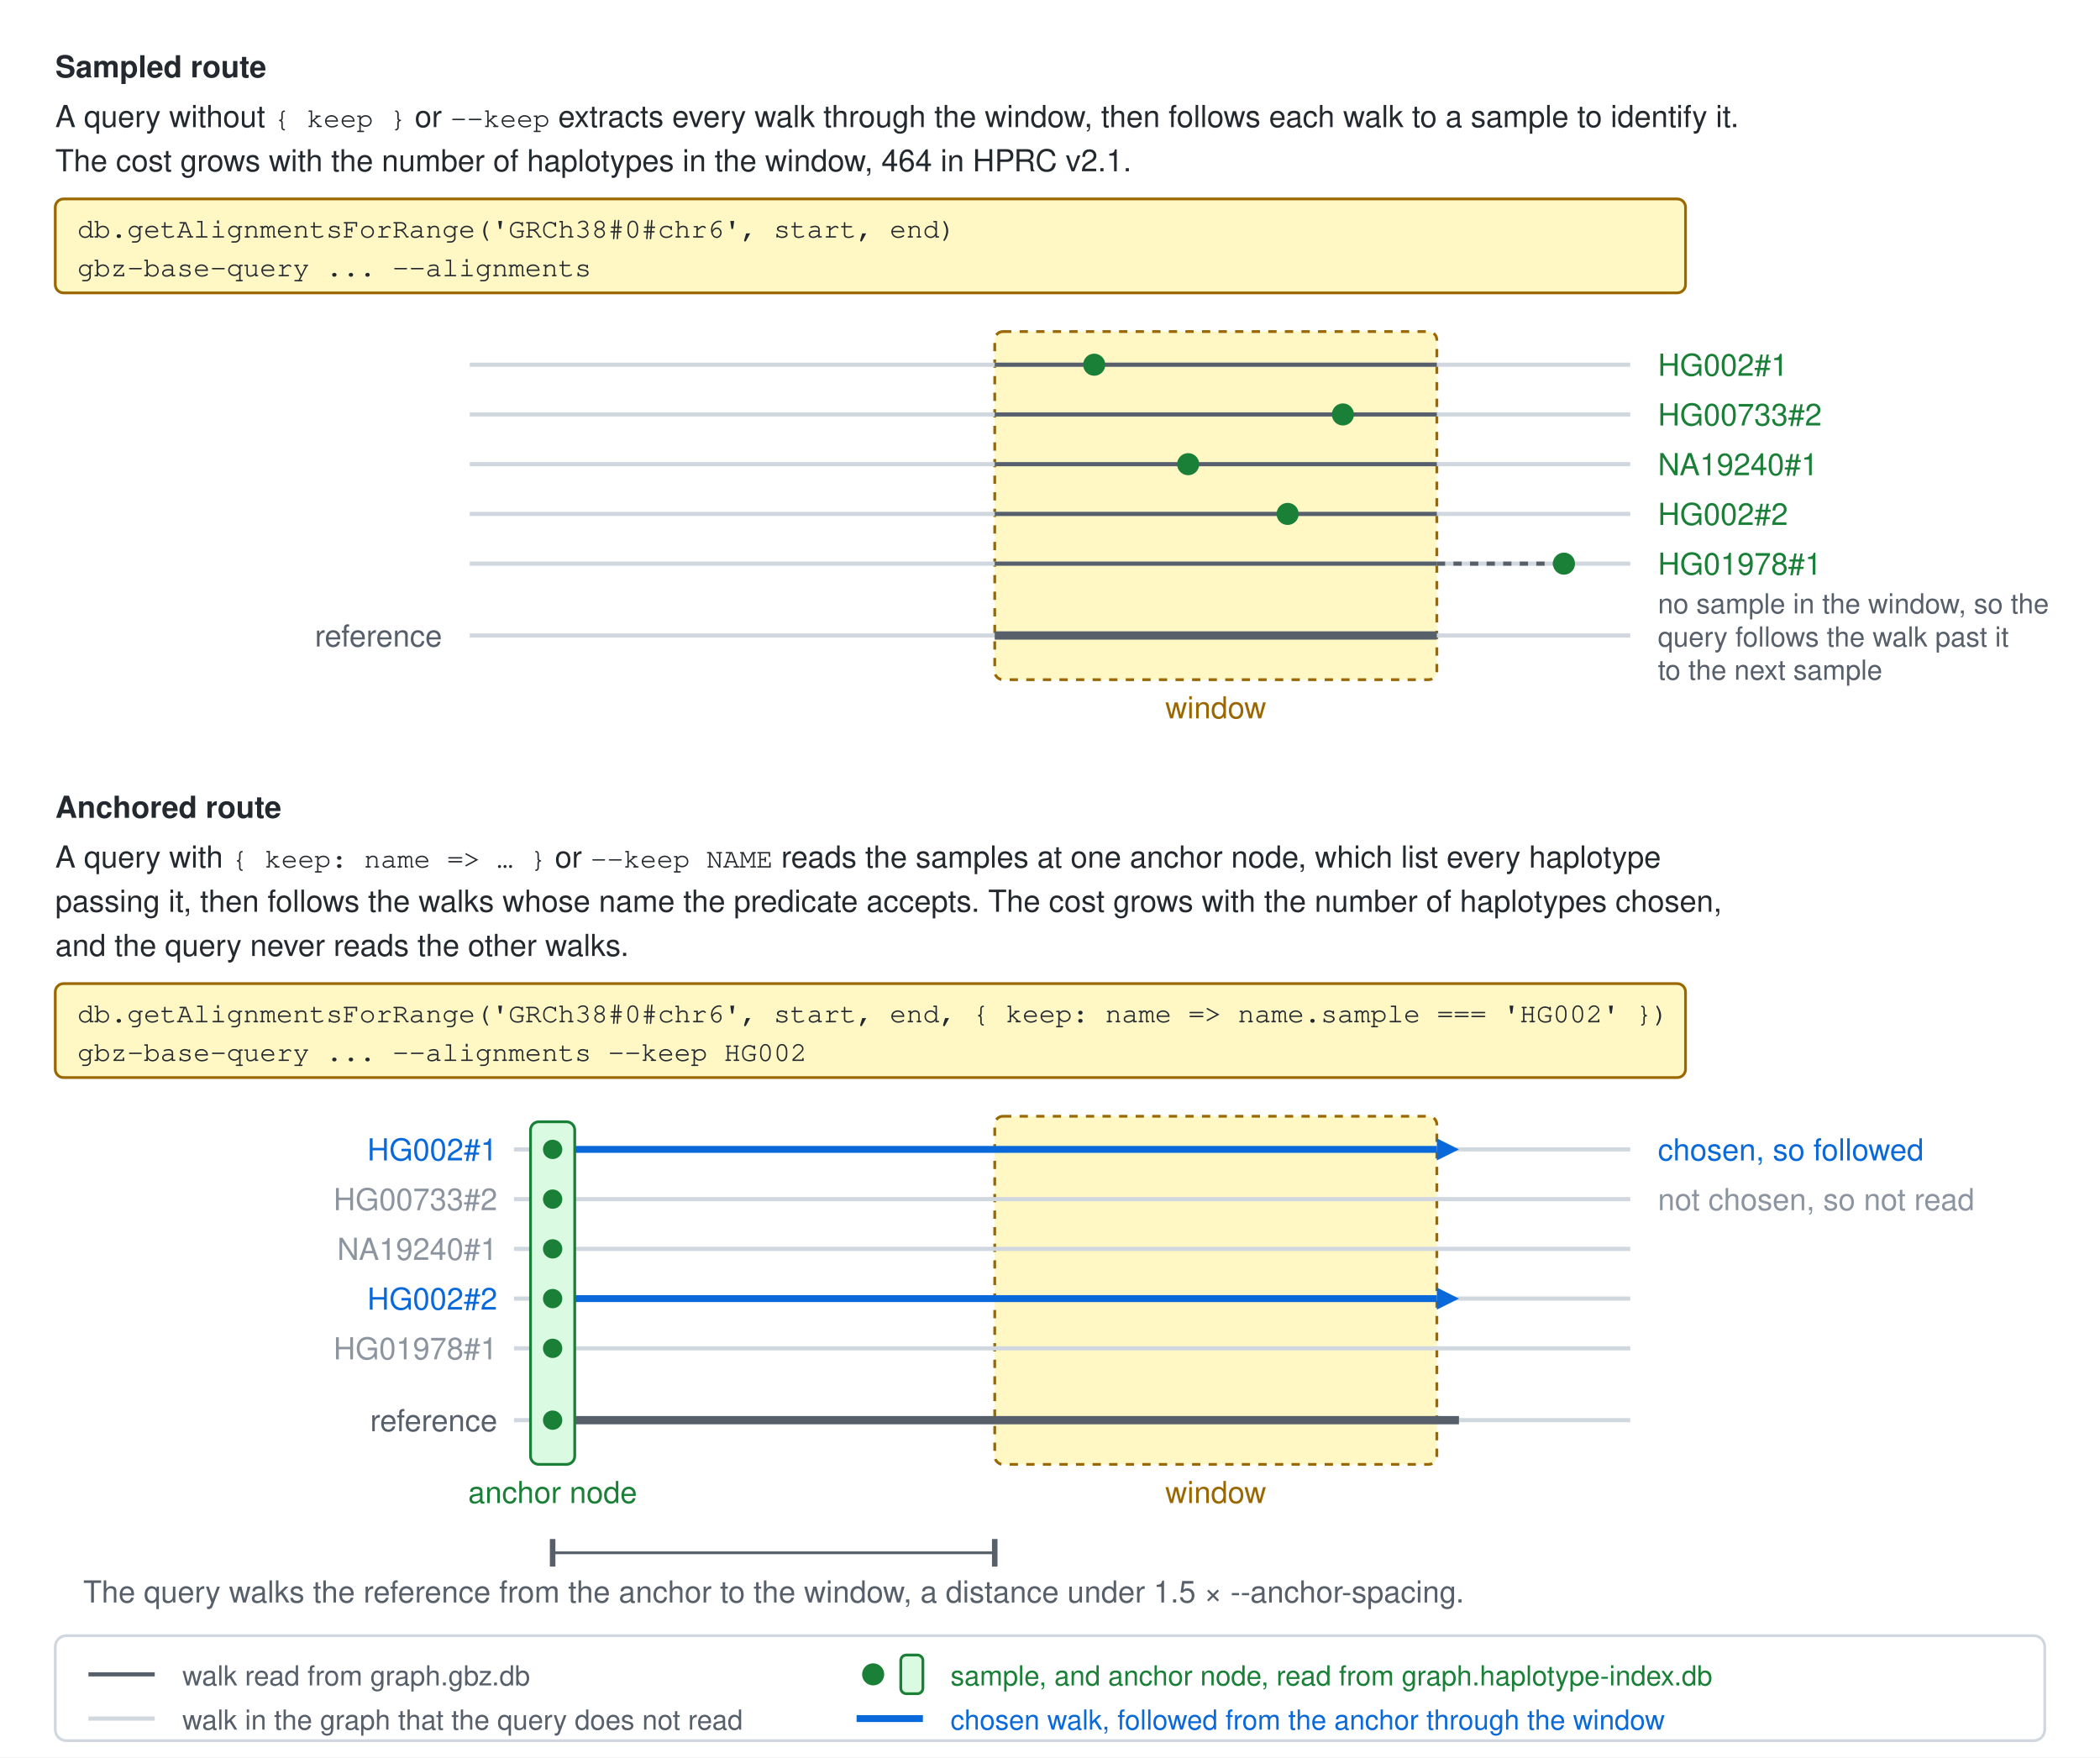
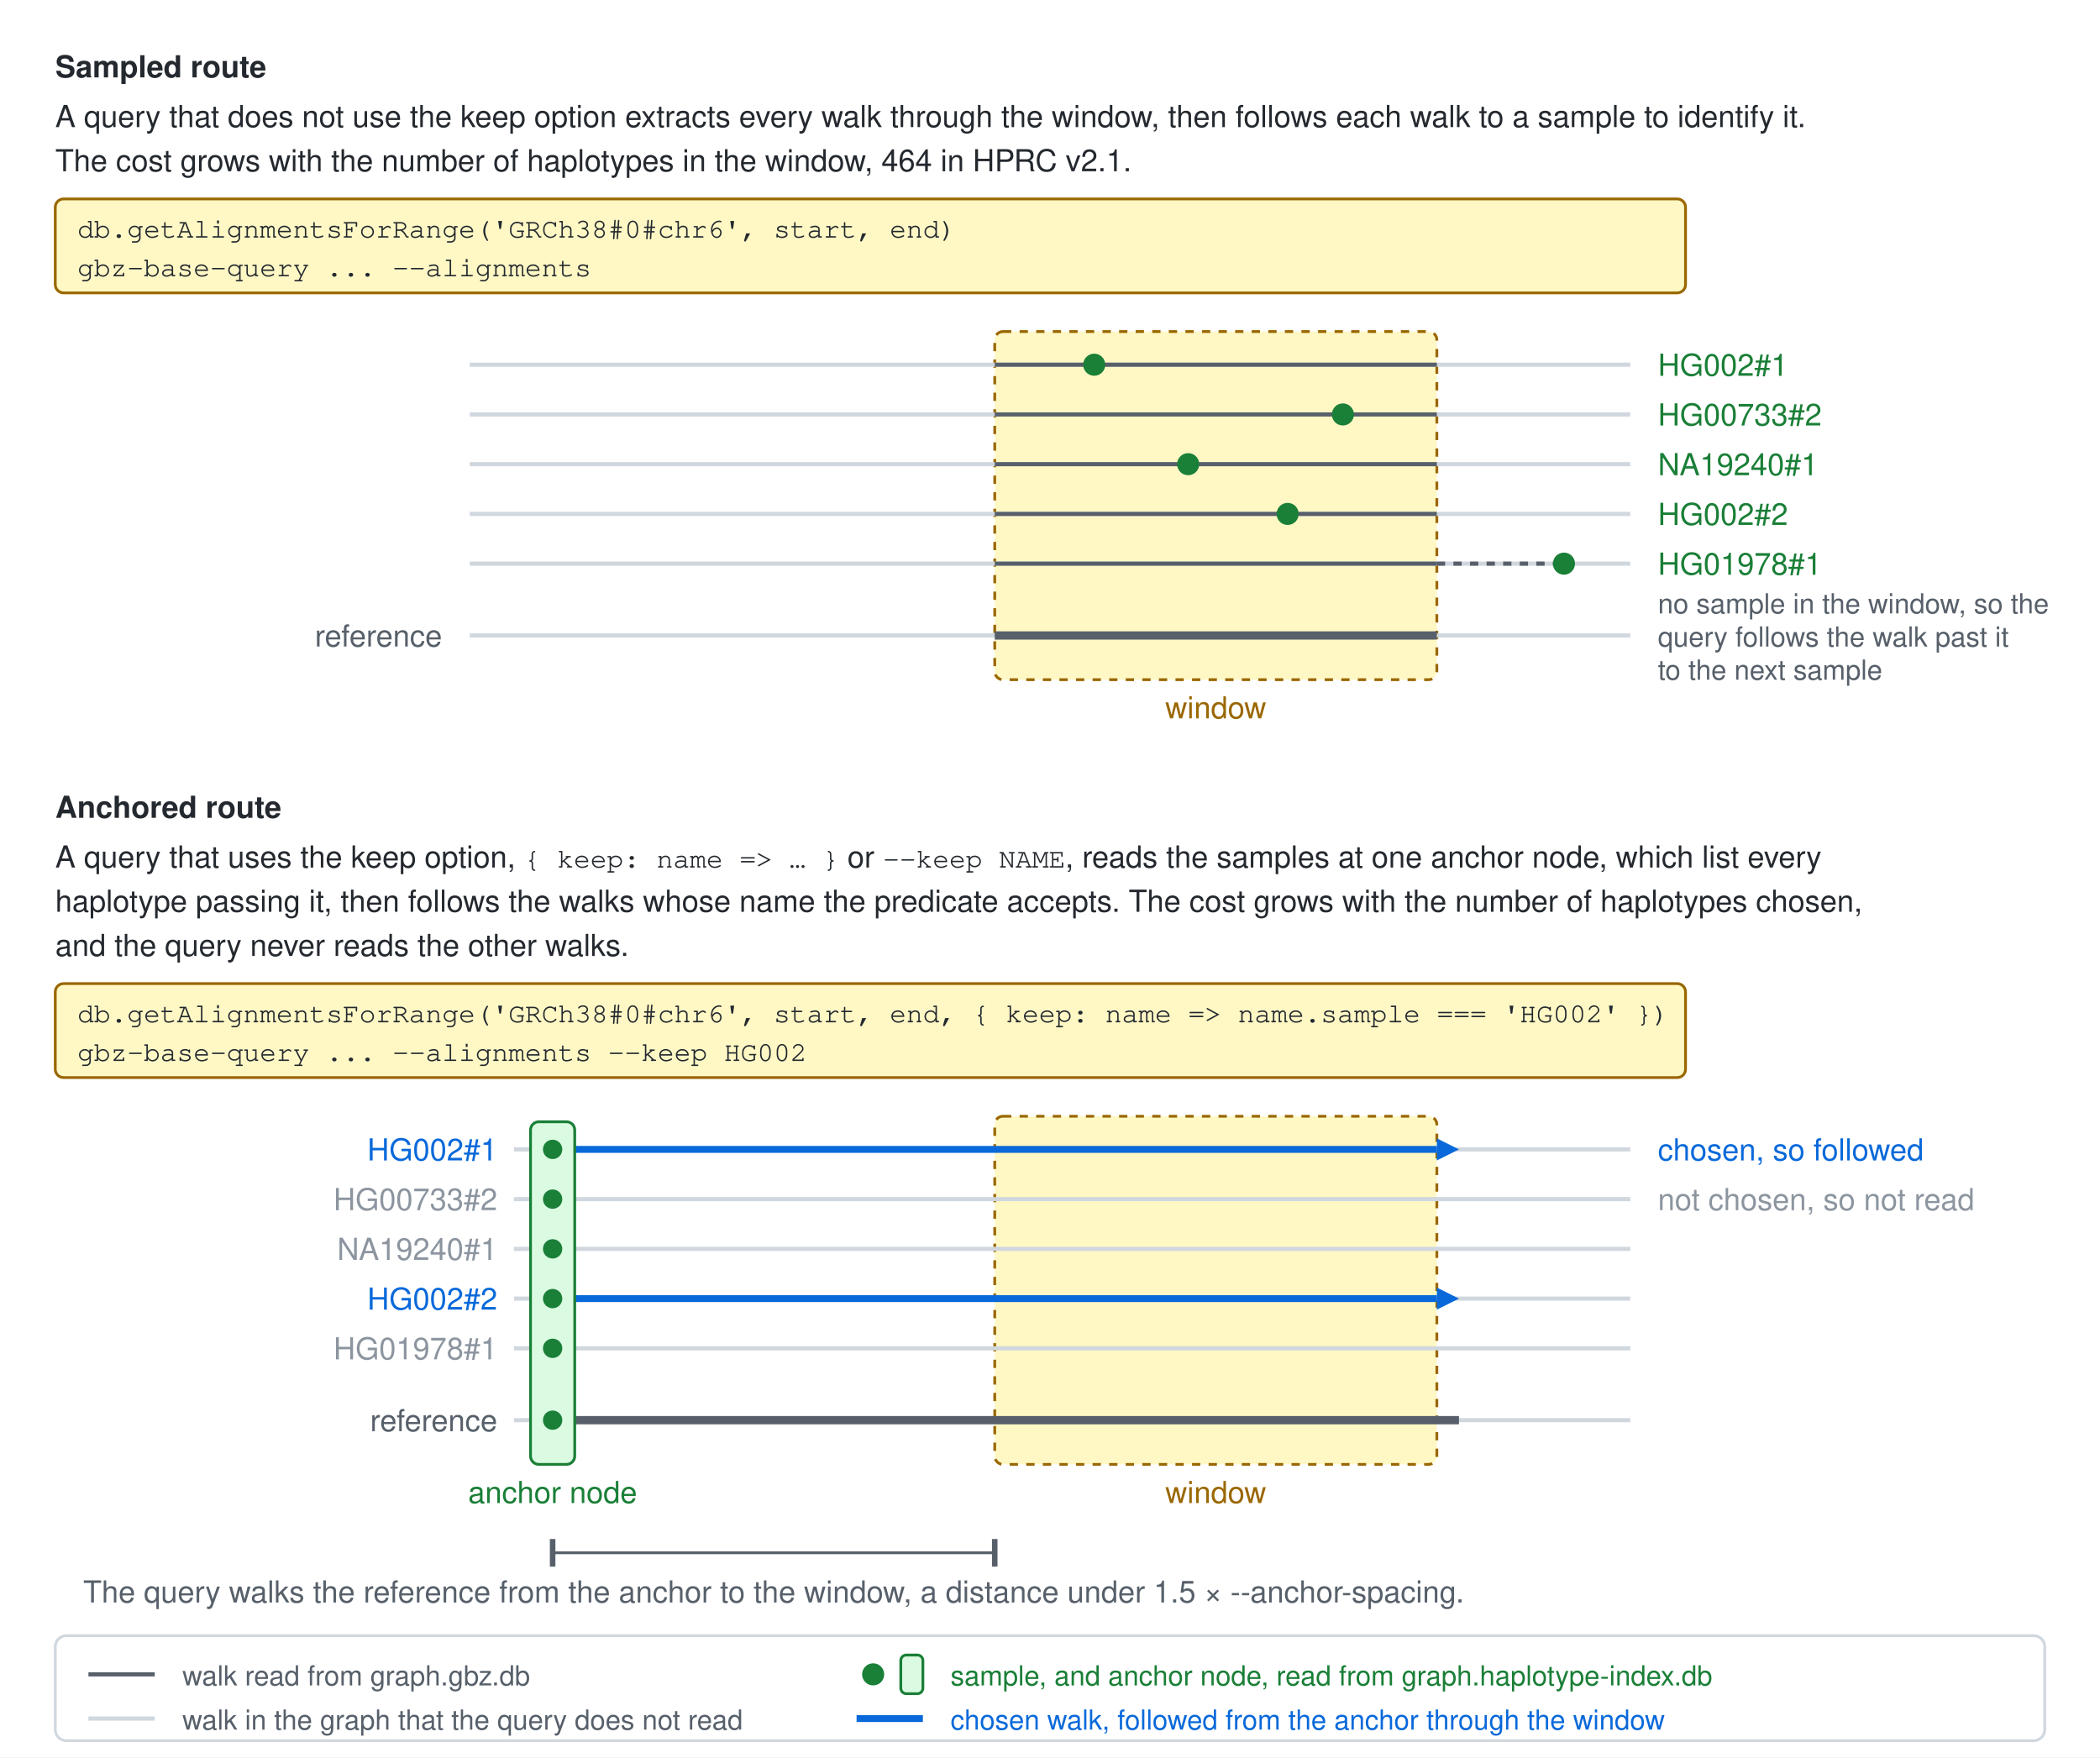
<svg xmlns="http://www.w3.org/2000/svg" viewBox="0 0 760 636" font-family="Helvetica, Arial, sans-serif" font-size="11">
  <defs>
    <marker id="t" viewBox="0 0 2 10" refX="1" refY="5" markerWidth="2" markerHeight="10" orient="auto">
      <rect width="2" height="10" fill="#57606a" />
    </marker>
  </defs>
  <rect width="100%" height="100%" fill="#ffffff" />
  <text x="20" y="28" fill="#24292f" font-weight="bold">Sampled route</text>
-   <text x="20" y="46" fill="#24292f">A query without <tspan font-family="Courier, monospace" font-size="10">{ keep }</tspan> or <tspan font-family="Courier, monospace" font-size="10">--keep</tspan> extracts every walk through the window, then follows each walk to a sample to identify it.</text>
+   <text x="20" y="46" fill="#24292f">A query that does not use the keep option extracts every walk through the window, then follows each walk to a sample to identify it.</text>
  <text x="20" y="62" fill="#24292f">The cost grows with the number of haplotypes in the window, 464 in HPRC v2.1.</text>
  <rect x="20" y="72" width="590" height="34" fill="#fff8c5" stroke="#9a6700" rx="3" />
  <text x="28" y="86" font-family="Courier, monospace" font-size="10" fill="#24292f">db.getAlignmentsForRange('GRCh38#0#chr6', start, end)</text>
  <text x="28" y="100" font-family="Courier, monospace" font-size="10" fill="#24292f">gbz-base-query ... --alignments</text>
  <rect x="360" y="120" width="160" height="126" fill="#fff8c5" stroke="#9a6700" stroke-dasharray="3 3" rx="3" />
  <text x="440" y="260" text-anchor="middle" fill="#9a6700">window</text>
  <line x1="170" y1="132" x2="590" y2="132" stroke="#d0d7de" stroke-width="1.5" />
  <line x1="170" y1="150" x2="590" y2="150" stroke="#d0d7de" stroke-width="1.5" />
  <line x1="170" y1="168" x2="590" y2="168" stroke="#d0d7de" stroke-width="1.5" />
  <line x1="170" y1="186" x2="590" y2="186" stroke="#d0d7de" stroke-width="1.5" />
  <line x1="170" y1="204" x2="590" y2="204" stroke="#d0d7de" stroke-width="1.5" />
  <line x1="170" y1="230" x2="590" y2="230" stroke="#d0d7de" stroke-width="1.5" />
  <line x1="360" y1="132" x2="520" y2="132" stroke="#57606a" stroke-width="1.5" />
  <line x1="360" y1="150" x2="520" y2="150" stroke="#57606a" stroke-width="1.5" />
  <line x1="360" y1="168" x2="520" y2="168" stroke="#57606a" stroke-width="1.5" />
  <line x1="360" y1="186" x2="520" y2="186" stroke="#57606a" stroke-width="1.5" />
  <line x1="360" y1="204" x2="520" y2="204" stroke="#57606a" stroke-width="1.5" />
  <line x1="520" y1="204" x2="566" y2="204" stroke="#57606a" stroke-width="1.5" stroke-dasharray="3 3" />
  <line x1="360" y1="230" x2="520" y2="230" stroke="#57606a" stroke-width="3" />
  <circle cx="396" cy="132" r="4" fill="#1a7f37" />
  <circle cx="486" cy="150" r="4" fill="#1a7f37" />
  <circle cx="430" cy="168" r="4" fill="#1a7f37" />
  <circle cx="466" cy="186" r="4" fill="#1a7f37" />
  <circle cx="566" cy="204" r="4" fill="#1a7f37" />
  <text x="160" y="234" fill="#57606a" text-anchor="end">reference</text>
  <text x="600" y="136" fill="#1a7f37">HG002#1</text>
  <text x="600" y="154" fill="#1a7f37">HG00733#2</text>
  <text x="600" y="172" fill="#1a7f37">NA19240#1</text>
  <text x="600" y="190" fill="#1a7f37">HG002#2</text>
  <text x="600" y="208" fill="#1a7f37">HG01978#1</text>
  <text x="600" y="222" fill="#57606a" font-size="10">no sample in the window, so the</text>
  <text x="600" y="234" fill="#57606a" font-size="10">query follows the walk past it</text>
  <text x="600" y="246" fill="#57606a" font-size="10">to the next sample</text>
  <text x="20" y="296" fill="#24292f" font-weight="bold">Anchored route</text>
-   <text x="20" y="314" fill="#24292f">A query with <tspan font-family="Courier, monospace" font-size="10">{ keep: name =&gt; … }</tspan> or <tspan font-family="Courier, monospace" font-size="10">--keep NAME</tspan> reads the samples at one anchor node, which list every haplotype</text>
-   <text x="20" y="330" fill="#24292f">passing it, then follows the walks whose name the predicate accepts. The cost grows with the number of haplotypes chosen,</text>
+   <text x="20" y="314" fill="#24292f">A query that uses the keep option, <tspan font-family="Courier, monospace" font-size="10">{ keep: name =&gt; … }</tspan> or <tspan font-family="Courier, monospace" font-size="10">--keep NAME</tspan>, reads the samples at one anchor node, which list every</text>
+   <text x="20" y="330" fill="#24292f">haplotype passing it, then follows the walks whose name the predicate accepts. The cost grows with the number of haplotypes chosen,</text>
  <text x="20" y="346" fill="#24292f">and the query never reads the other walks.</text>
  <g transform="translate(0 16)">
    <rect x="20" y="340" width="590" height="34" fill="#fff8c5" stroke="#9a6700" rx="3" />
    <text x="28" y="354" font-family="Courier, monospace" font-size="10" fill="#24292f">db.getAlignmentsForRange('GRCh38#0#chr6', start, end, { keep: name =&gt; name.sample === 'HG002' })</text>
    <text x="28" y="368" font-family="Courier, monospace" font-size="10" fill="#24292f">gbz-base-query ... --alignments --keep HG002</text>
    <rect x="360" y="388" width="160" height="126" fill="#fff8c5" stroke="#9a6700" stroke-dasharray="3 3" rx="3" />
    <text x="440" y="528" text-anchor="middle" fill="#9a6700">window</text>
    <line x1="186" y1="400" x2="590" y2="400" stroke="#d0d7de" stroke-width="1.5" />
    <line x1="186" y1="418" x2="590" y2="418" stroke="#d0d7de" stroke-width="1.5" />
    <line x1="186" y1="436" x2="590" y2="436" stroke="#d0d7de" stroke-width="1.5" />
    <line x1="186" y1="454" x2="590" y2="454" stroke="#d0d7de" stroke-width="1.5" />
    <line x1="186" y1="472" x2="590" y2="472" stroke="#d0d7de" stroke-width="1.5" />
    <line x1="186" y1="498" x2="590" y2="498" stroke="#d0d7de" stroke-width="1.5" />
    <line x1="200" y1="498" x2="528" y2="498" stroke="#57606a" stroke-width="3" />
    <line x1="200" y1="400" x2="520" y2="400" stroke="#0969da" stroke-width="2.5" />
    <polygon points="520,396 528,400 520,404" fill="#0969da" />
    <line x1="200" y1="454" x2="520" y2="454" stroke="#0969da" stroke-width="2.5" />
    <polygon points="520,450 528,454 520,458" fill="#0969da" />
    <rect x="192" y="390" width="16" height="124" fill="#dafbe1" stroke="#1a7f37" rx="3" />
    <circle cx="200" cy="400" r="3.5" fill="#1a7f37" />
    <circle cx="200" cy="418" r="3.5" fill="#1a7f37" />
    <circle cx="200" cy="436" r="3.5" fill="#1a7f37" />
    <circle cx="200" cy="454" r="3.5" fill="#1a7f37" />
    <circle cx="200" cy="472" r="3.5" fill="#1a7f37" />
    <circle cx="200" cy="498" r="3.5" fill="#1a7f37" />
    <text x="180" y="404" fill="#0969da" text-anchor="end">HG002#1</text>
    <text x="180" y="422" fill="#8c959f" text-anchor="end">HG00733#2</text>
    <text x="180" y="440" fill="#8c959f" text-anchor="end">NA19240#1</text>
    <text x="180" y="458" fill="#0969da" text-anchor="end">HG002#2</text>
    <text x="180" y="476" fill="#8c959f" text-anchor="end">HG01978#1</text>
    <text x="180" y="502" fill="#57606a" text-anchor="end">reference</text>
    <text x="600" y="404" fill="#0969da">chosen, so followed</text>
    <text x="600" y="422" fill="#8c959f">not chosen, so not read</text>
    <text x="200" y="528" fill="#1a7f37" text-anchor="middle">anchor node</text>
    <line x1="200" y1="546" x2="360" y2="546" stroke="#57606a" marker-start="url(#t)" marker-end="url(#t)" />
    <text x="280" y="564" fill="#57606a" text-anchor="middle">The query walks the reference from the anchor to the window, a distance under 1.5 × --anchor-spacing.</text>
    <rect x="20" y="576" width="720" height="38" fill="#ffffff" stroke="#d0d7de" rx="4" />
    <line x1="32" y1="590" x2="56" y2="590" stroke="#57606a" stroke-width="1.5" />
    <text x="66" y="594" fill="#57606a" font-size="10">walk read from graph.gbz.db</text>
    <line x1="32" y1="606" x2="56" y2="606" stroke="#d0d7de" stroke-width="1.5" />
    <text x="66" y="610" fill="#57606a" font-size="10">walk in the graph that the query does not read</text>
    <circle cx="316" cy="590" r="4" fill="#1a7f37" />
    <rect x="326" y="583" width="8" height="14" fill="#dafbe1" stroke="#1a7f37" rx="2" />
    <text x="344" y="594" fill="#1a7f37" font-size="10">sample, and anchor node, read from graph.haplotype-index.db</text>
    <line x1="310" y1="606" x2="334" y2="606" stroke="#0969da" stroke-width="2.5" />
    <text x="344" y="610" fill="#0969da" font-size="10">chosen walk, followed from the anchor through the window</text>
  </g>
</svg>
